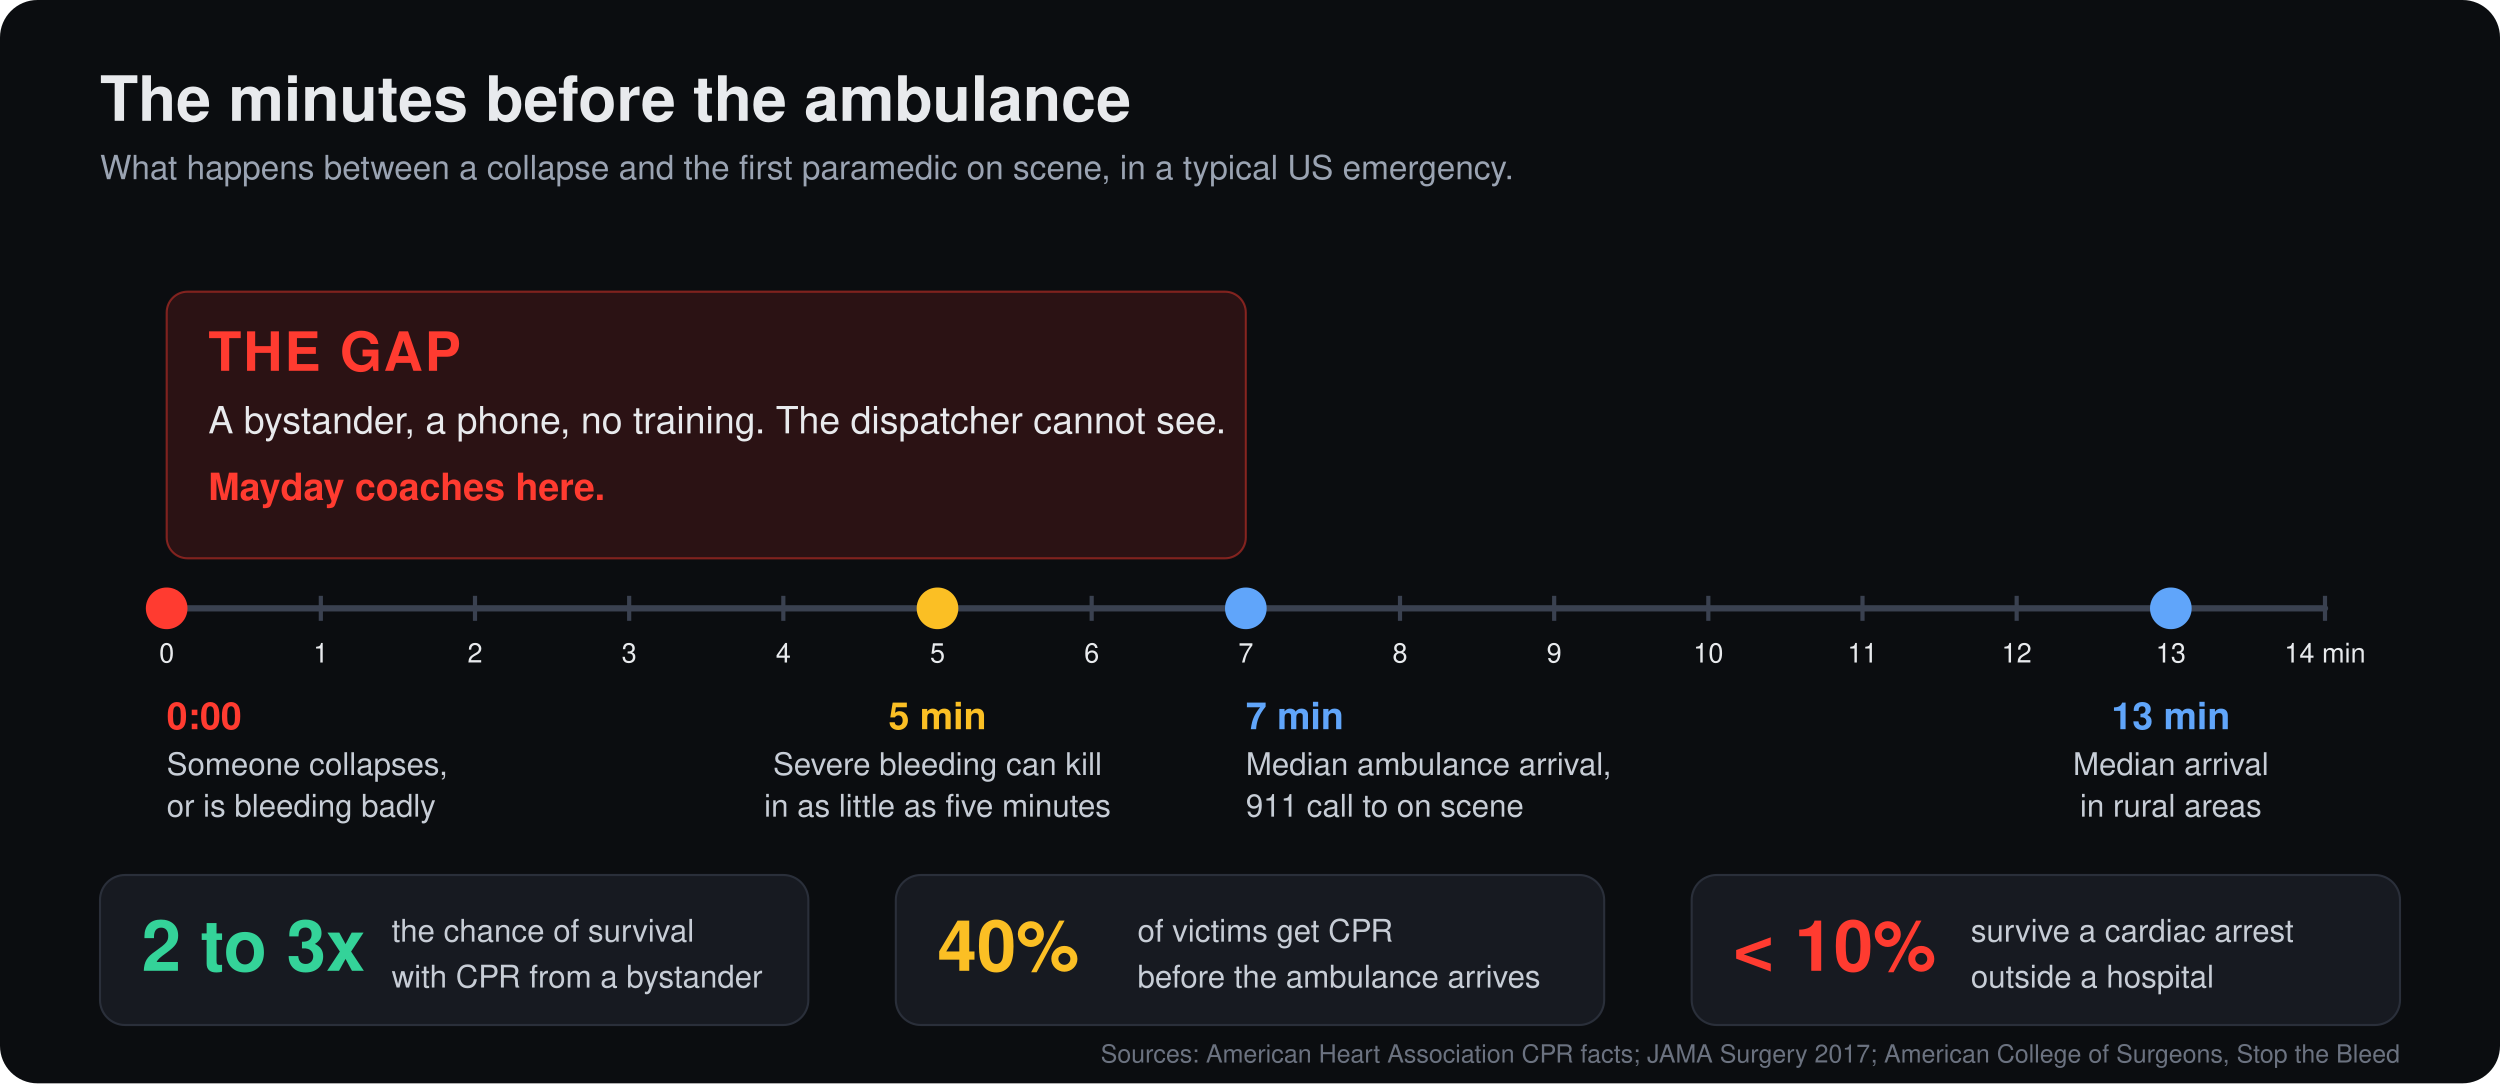
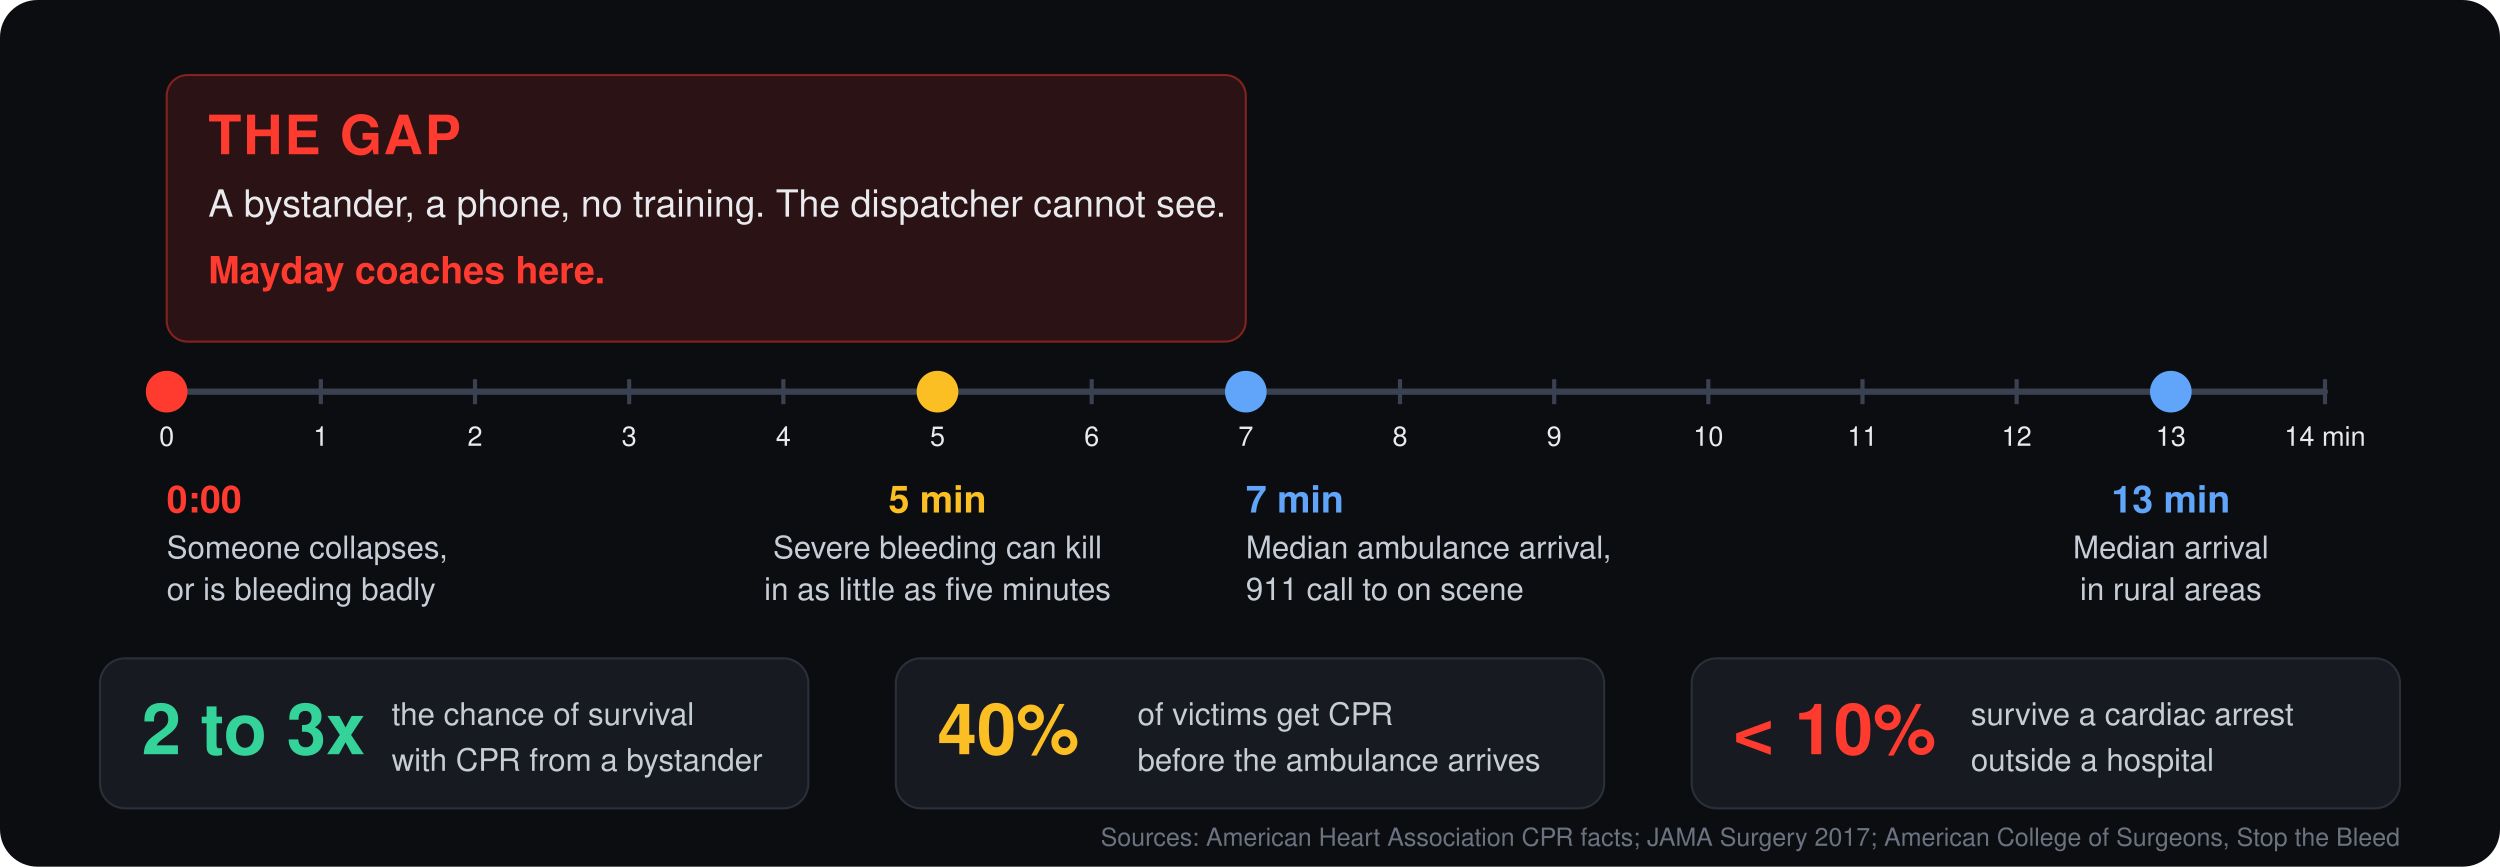
- <svg xmlns="http://www.w3.org/2000/svg" viewBox="0 0 1200 520" width="1200" height="520" role="img" aria-label="Timeline from a collapse to the ambulance. The gap Mayday covers runs from minute zero to the median ambulance arrival at seven minutes. Severe bleeding can kill in five. Rural ambulances take thirteen.">
+ <svg xmlns="http://www.w3.org/2000/svg" viewBox="0 0 1200 416" width="1200" height="416" role="img" aria-label="Timeline from a collapse to the ambulance. The gap Mayday covers runs from minute zero to the median ambulance arrival at seven minutes. Severe bleeding can kill in five. Rural ambulances take thirteen.">
  <style>
    text { font-family: -apple-system, "Segoe UI", Helvetica, Arial, sans-serif; fill: #e8eaed; }
    .h { font-size: 30px; font-weight: 700; }
    .sub { font-size: 16px; fill: #9aa3b2; }
    .gap { font-size: 26px; font-weight: 800; fill: #ff3b30; letter-spacing: 1px; }
    .gapl { font-size: 18px; fill: #e8eaed; }
    .gapb { font-size: 18px; font-weight: 700; fill: #ff3b30; }
    .tick { font-size: 13px; fill: #6b7280; }
    .mk { font-size: 18px; font-weight: 700; }
    .ml { font-size: 15px; fill: #c7cdd6; }
    .big { font-size: 34px; font-weight: 800; }
    .cap { font-size: 15px; fill: #c7cdd6; }
    .src { font-size: 12px; fill: #6b7280; }
    .red { fill: #ff3b30; } .amber { fill: #fbbf24; } .blue { fill: #60a5fa; } .mint { fill: #34d399; }
  </style>
-   <rect width="1200" height="520" rx="18" fill="#0b0d10" />
-   <text class="h" x="48" y="58">The minutes before the ambulance</text>
-   <text class="sub" x="48" y="86">What happens between a collapse and the first paramedic on scene, in a typical US emergency.</text>
-   <rect x="80" y="140" width="518" height="128" rx="10" fill="#ff3b30" fill-opacity="0.13" stroke="#ff3b30" stroke-opacity="0.45" />
-   <text class="gap" x="100" y="178">THE GAP</text>
-   <text class="gapl" x="100" y="208">A bystander, a phone, no training. The dispatcher cannot see.</text>
-   <text class="gapb" x="100" y="240">Mayday coaches here.</text>
-   <line x1="80" y1="292" x2="1116" y2="292" stroke="#3a4150" stroke-width="3" stroke-linecap="round" />
-   <g class="tick" text-anchor="middle">
-     <line x1="80" y1="286" x2="80" y2="298" stroke="#3a4150" stroke-width="2" />
-     <text x="80" y="318">0</text>
-     <line x1="154" y1="286" x2="154" y2="298" stroke="#3a4150" stroke-width="2" />
-     <text x="154" y="318">1</text>
-     <line x1="228" y1="286" x2="228" y2="298" stroke="#3a4150" stroke-width="2" />
-     <text x="228" y="318">2</text>
-     <line x1="302" y1="286" x2="302" y2="298" stroke="#3a4150" stroke-width="2" />
-     <text x="302" y="318">3</text>
-     <line x1="376" y1="286" x2="376" y2="298" stroke="#3a4150" stroke-width="2" />
-     <text x="376" y="318">4</text>
-     <line x1="450" y1="286" x2="450" y2="298" stroke="#3a4150" stroke-width="2" />
-     <text x="450" y="318">5</text>
-     <line x1="524" y1="286" x2="524" y2="298" stroke="#3a4150" stroke-width="2" />
-     <text x="524" y="318">6</text>
-     <line x1="598" y1="286" x2="598" y2="298" stroke="#3a4150" stroke-width="2" />
-     <text x="598" y="318">7</text>
-     <line x1="672" y1="286" x2="672" y2="298" stroke="#3a4150" stroke-width="2" />
-     <text x="672" y="318">8</text>
-     <line x1="746" y1="286" x2="746" y2="298" stroke="#3a4150" stroke-width="2" />
-     <text x="746" y="318">9</text>
-     <line x1="820" y1="286" x2="820" y2="298" stroke="#3a4150" stroke-width="2" />
-     <text x="820" y="318">10</text>
-     <line x1="894" y1="286" x2="894" y2="298" stroke="#3a4150" stroke-width="2" />
-     <text x="894" y="318">11</text>
-     <line x1="968" y1="286" x2="968" y2="298" stroke="#3a4150" stroke-width="2" />
-     <text x="968" y="318">12</text>
-     <line x1="1042" y1="286" x2="1042" y2="298" stroke="#3a4150" stroke-width="2" />
-     <text x="1042" y="318">13</text>
-     <line x1="1116" y1="286" x2="1116" y2="298" stroke="#3a4150" stroke-width="2" />
-     <text x="1116" y="318">14 min</text>
+   <rect width="1200" height="416" rx="18" fill="#0b0d10" />
+   <g transform="translate(0,-104)">
+     <rect x="80" y="140" width="518" height="128" rx="10" fill="#ff3b30" fill-opacity="0.13" stroke="#ff3b30" stroke-opacity="0.45" />
+     <text class="gap" x="100" y="178">THE GAP</text>
+     <text class="gapl" x="100" y="208">A bystander, a phone, no training. The dispatcher cannot see.</text>
+     <text class="gapb" x="100" y="240">Mayday coaches here.</text>
+     <line x1="80" y1="292" x2="1116" y2="292" stroke="#3a4150" stroke-width="3" stroke-linecap="round" />
+     <g class="tick" text-anchor="middle">
+       <line x1="80" y1="286" x2="80" y2="298" stroke="#3a4150" stroke-width="2" />
+       <text x="80" y="318">0</text>
+       <line x1="154" y1="286" x2="154" y2="298" stroke="#3a4150" stroke-width="2" />
+       <text x="154" y="318">1</text>
+       <line x1="228" y1="286" x2="228" y2="298" stroke="#3a4150" stroke-width="2" />
+       <text x="228" y="318">2</text>
+       <line x1="302" y1="286" x2="302" y2="298" stroke="#3a4150" stroke-width="2" />
+       <text x="302" y="318">3</text>
+       <line x1="376" y1="286" x2="376" y2="298" stroke="#3a4150" stroke-width="2" />
+       <text x="376" y="318">4</text>
+       <line x1="450" y1="286" x2="450" y2="298" stroke="#3a4150" stroke-width="2" />
+       <text x="450" y="318">5</text>
+       <line x1="524" y1="286" x2="524" y2="298" stroke="#3a4150" stroke-width="2" />
+       <text x="524" y="318">6</text>
+       <line x1="598" y1="286" x2="598" y2="298" stroke="#3a4150" stroke-width="2" />
+       <text x="598" y="318">7</text>
+       <line x1="672" y1="286" x2="672" y2="298" stroke="#3a4150" stroke-width="2" />
+       <text x="672" y="318">8</text>
+       <line x1="746" y1="286" x2="746" y2="298" stroke="#3a4150" stroke-width="2" />
+       <text x="746" y="318">9</text>
+       <line x1="820" y1="286" x2="820" y2="298" stroke="#3a4150" stroke-width="2" />
+       <text x="820" y="318">10</text>
+       <line x1="894" y1="286" x2="894" y2="298" stroke="#3a4150" stroke-width="2" />
+       <text x="894" y="318">11</text>
+       <line x1="968" y1="286" x2="968" y2="298" stroke="#3a4150" stroke-width="2" />
+       <text x="968" y="318">12</text>
+       <line x1="1042" y1="286" x2="1042" y2="298" stroke="#3a4150" stroke-width="2" />
+       <text x="1042" y="318">13</text>
+       <line x1="1116" y1="286" x2="1116" y2="298" stroke="#3a4150" stroke-width="2" />
+       <text x="1116" y="318">14 min</text>
+     </g>
+     <circle cx="80" cy="292" r="10" fill="#ff3b30" />
+     <text class="mk red" x="80" y="350" text-anchor="start">0:00</text>
+     <text class="ml" x="80" y="372" text-anchor="start">Someone collapses,</text>
+     <text class="ml" x="80" y="392" text-anchor="start">or is bleeding badly</text>
+     <circle cx="450" cy="292" r="10" fill="#fbbf24" />
+     <text class="mk amber" x="450" y="350" text-anchor="middle">5 min</text>
+     <text class="ml" x="450" y="372" text-anchor="middle">Severe bleeding can kill</text>
+     <text class="ml" x="450" y="392" text-anchor="middle">in as little as five minutes</text>
+     <circle cx="598" cy="292" r="10" fill="#60a5fa" />
+     <text class="mk blue" x="598" y="350" text-anchor="start">7 min</text>
+     <text class="ml" x="598" y="372" text-anchor="start">Median ambulance arrival,</text>
+     <text class="ml" x="598" y="392" text-anchor="start">911 call to on scene</text>
+     <circle cx="1042" cy="292" r="10" fill="#60a5fa" />
+     <text class="mk blue" x="1042" y="350" text-anchor="middle">13 min</text>
+     <text class="ml" x="1042" y="372" text-anchor="middle">Median arrival</text>
+     <text class="ml" x="1042" y="392" text-anchor="middle">in rural areas</text>
+     <g>
+       <rect x="48" y="420" width="340" height="72" rx="12" fill="#171a21" stroke="#2a2f3a" />
+       <text class="big mint" x="68" y="466">2 to 3x</text>
+       <text class="cap" x="188" y="452">the chance of survival</text>
+       <text class="cap" x="188" y="474">with CPR from a bystander</text>
+       <rect x="430" y="420" width="340" height="72" rx="12" fill="#171a21" stroke="#2a2f3a" />
+       <text class="big amber" x="450" y="466">40%</text>
+       <text class="cap" x="546" y="452">of victims get CPR</text>
+       <text class="cap" x="546" y="474">before the ambulance arrives</text>
+       <rect x="812" y="420" width="340" height="72" rx="12" fill="#171a21" stroke="#2a2f3a" />
+       <text class="big red" x="832" y="466">&lt; 10%</text>
+       <text class="cap" x="946" y="452">survive a cardiac arrest</text>
+       <text class="cap" x="946" y="474">outside a hospital</text>
+     </g>
+     <text class="src" x="1152" y="510" text-anchor="end">Sources: American Heart Association CPR facts; JAMA Surgery 2017; American College of Surgeons, Stop the Bleed</text>
  </g>
-   <circle cx="80" cy="292" r="10" fill="#ff3b30" />
-   <text class="mk red" x="80" y="350" text-anchor="start">0:00</text>
-   <text class="ml" x="80" y="372" text-anchor="start">Someone collapses,</text>
-   <text class="ml" x="80" y="392" text-anchor="start">or is bleeding badly</text>
-   <circle cx="450" cy="292" r="10" fill="#fbbf24" />
-   <text class="mk amber" x="450" y="350" text-anchor="middle">5 min</text>
-   <text class="ml" x="450" y="372" text-anchor="middle">Severe bleeding can kill</text>
-   <text class="ml" x="450" y="392" text-anchor="middle">in as little as five minutes</text>
-   <circle cx="598" cy="292" r="10" fill="#60a5fa" />
-   <text class="mk blue" x="598" y="350" text-anchor="start">7 min</text>
-   <text class="ml" x="598" y="372" text-anchor="start">Median ambulance arrival,</text>
-   <text class="ml" x="598" y="392" text-anchor="start">911 call to on scene</text>
-   <circle cx="1042" cy="292" r="10" fill="#60a5fa" />
-   <text class="mk blue" x="1042" y="350" text-anchor="middle">13 min</text>
-   <text class="ml" x="1042" y="372" text-anchor="middle">Median arrival</text>
-   <text class="ml" x="1042" y="392" text-anchor="middle">in rural areas</text>
-   <g>
-     <rect x="48" y="420" width="340" height="72" rx="12" fill="#171a21" stroke="#2a2f3a" />
-     <text class="big mint" x="68" y="466">2 to 3x</text>
-     <text class="cap" x="188" y="452">the chance of survival</text>
-     <text class="cap" x="188" y="474">with CPR from a bystander</text>
-     <rect x="430" y="420" width="340" height="72" rx="12" fill="#171a21" stroke="#2a2f3a" />
-     <text class="big amber" x="450" y="466">40%</text>
-     <text class="cap" x="546" y="452">of victims get CPR</text>
-     <text class="cap" x="546" y="474">before the ambulance arrives</text>
-     <rect x="812" y="420" width="340" height="72" rx="12" fill="#171a21" stroke="#2a2f3a" />
-     <text class="big red" x="832" y="466">&lt; 10%</text>
-     <text class="cap" x="946" y="452">survive a cardiac arrest</text>
-     <text class="cap" x="946" y="474">outside a hospital</text>
-   </g>
-   <text class="src" x="1152" y="510" text-anchor="end">Sources: American Heart Association CPR facts; JAMA Surgery 2017; American College of Surgeons, Stop the Bleed</text>
</svg>
